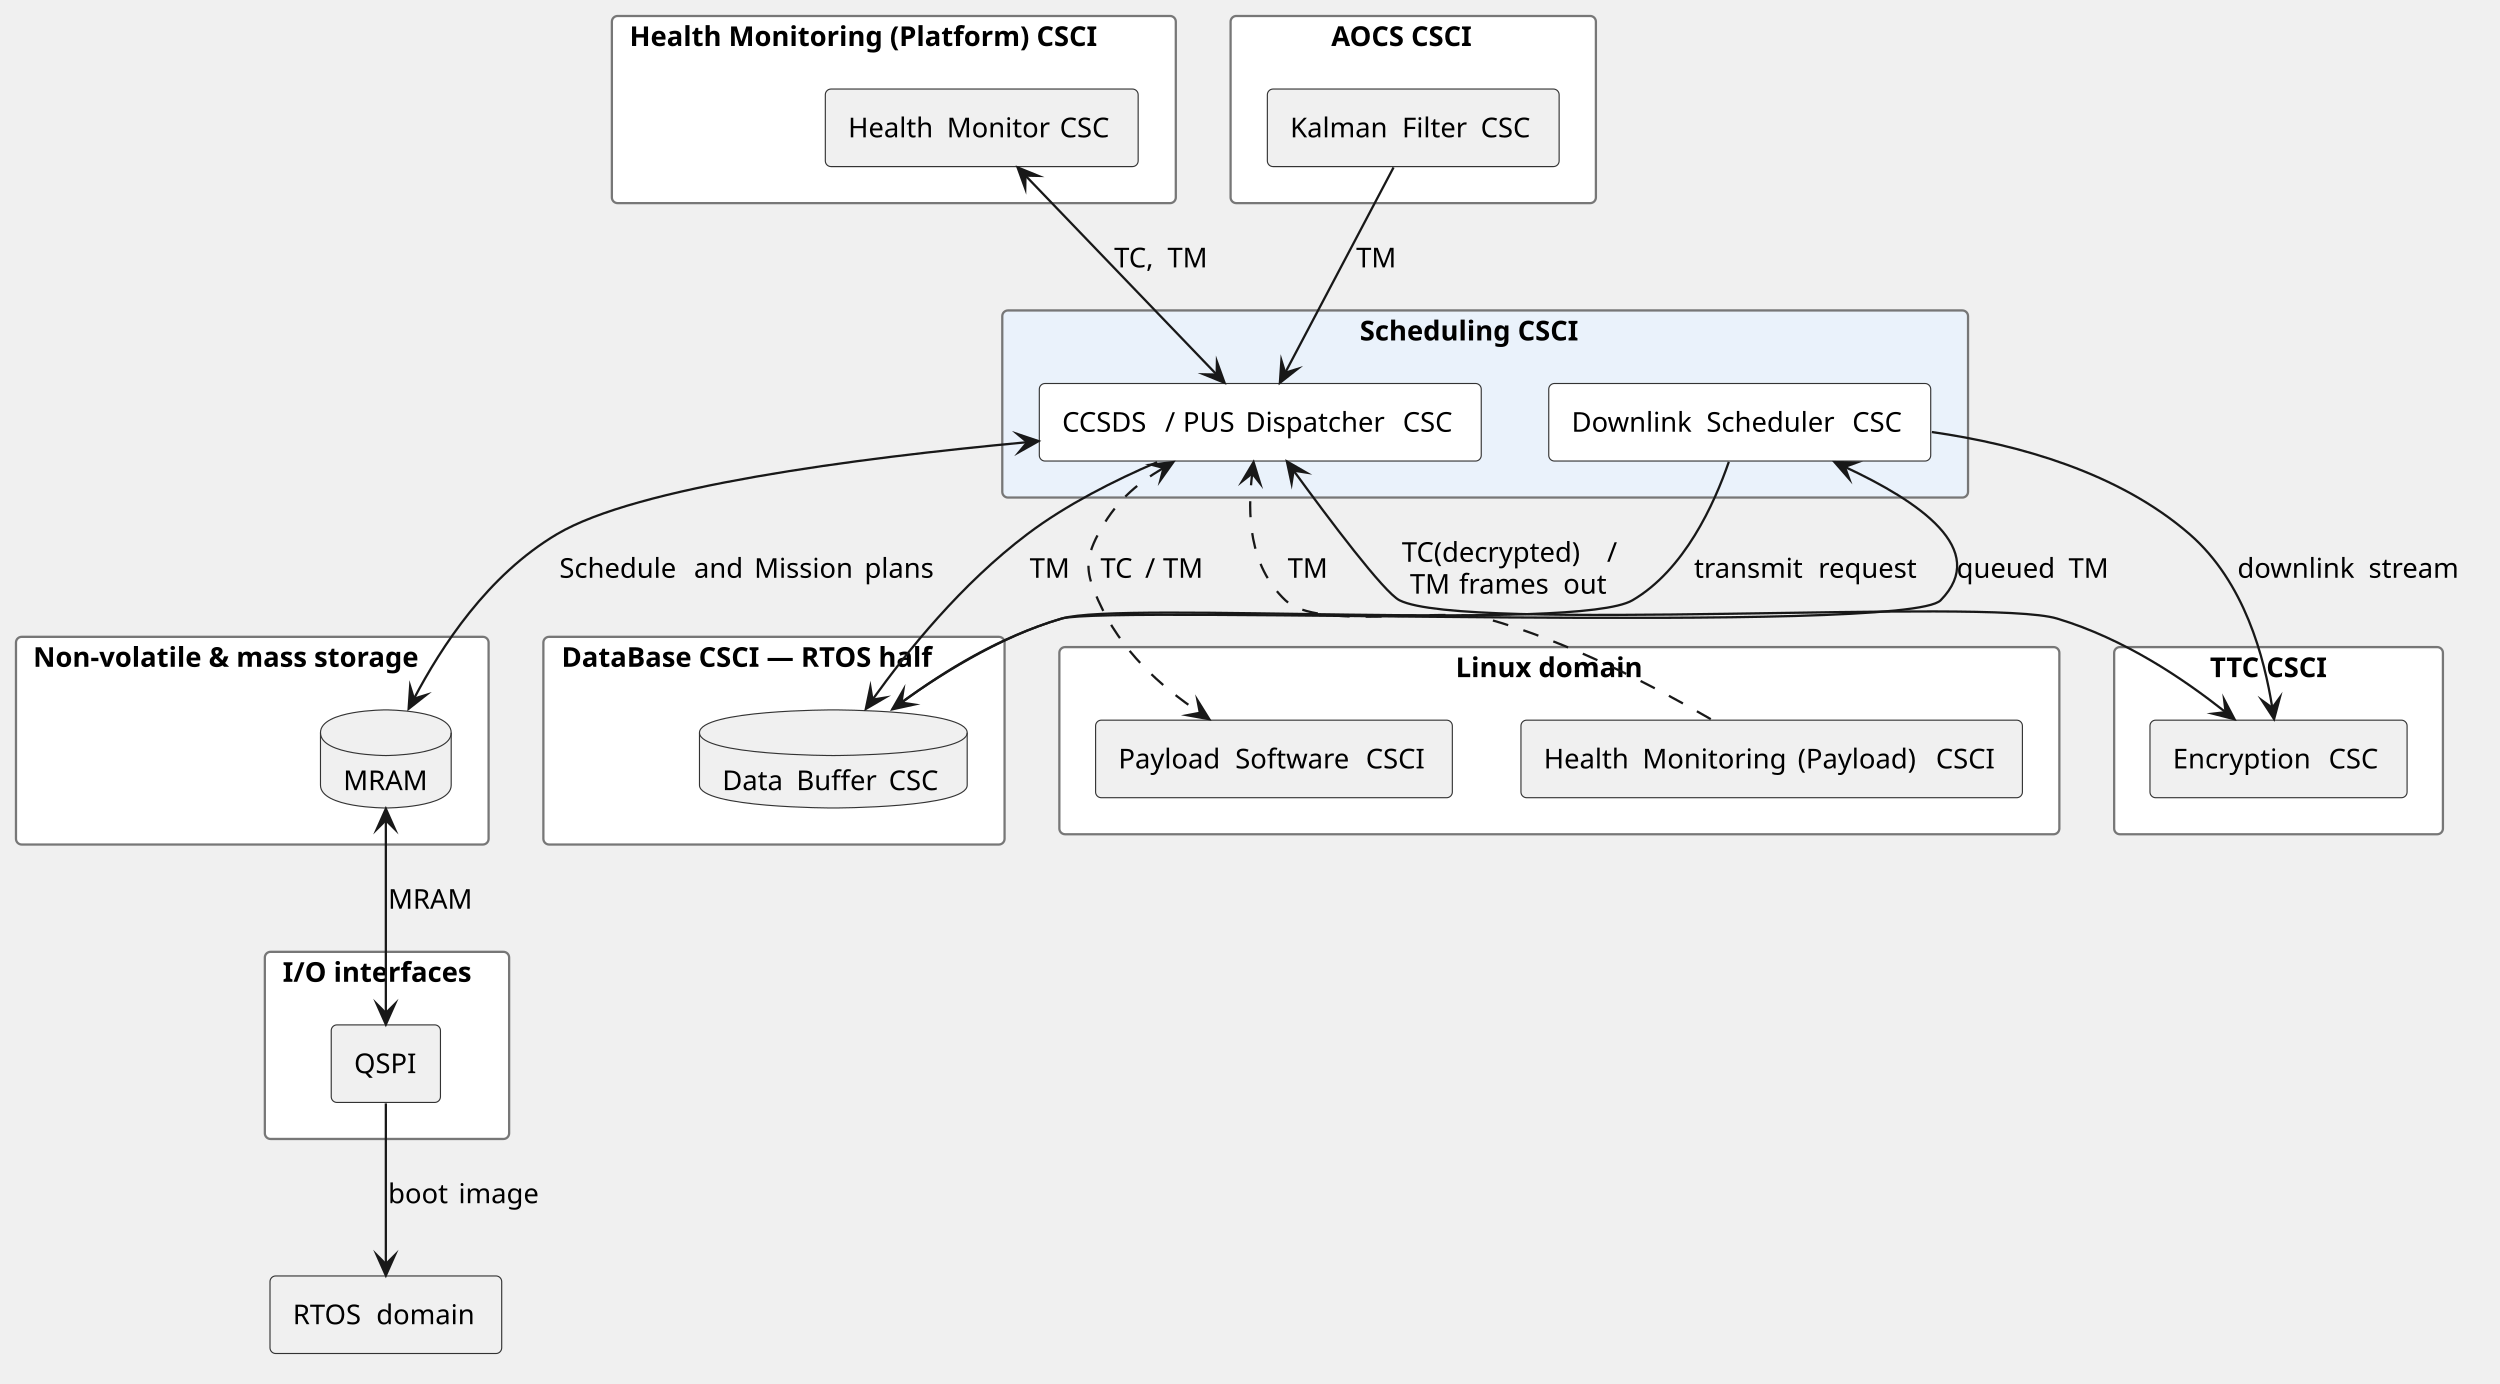
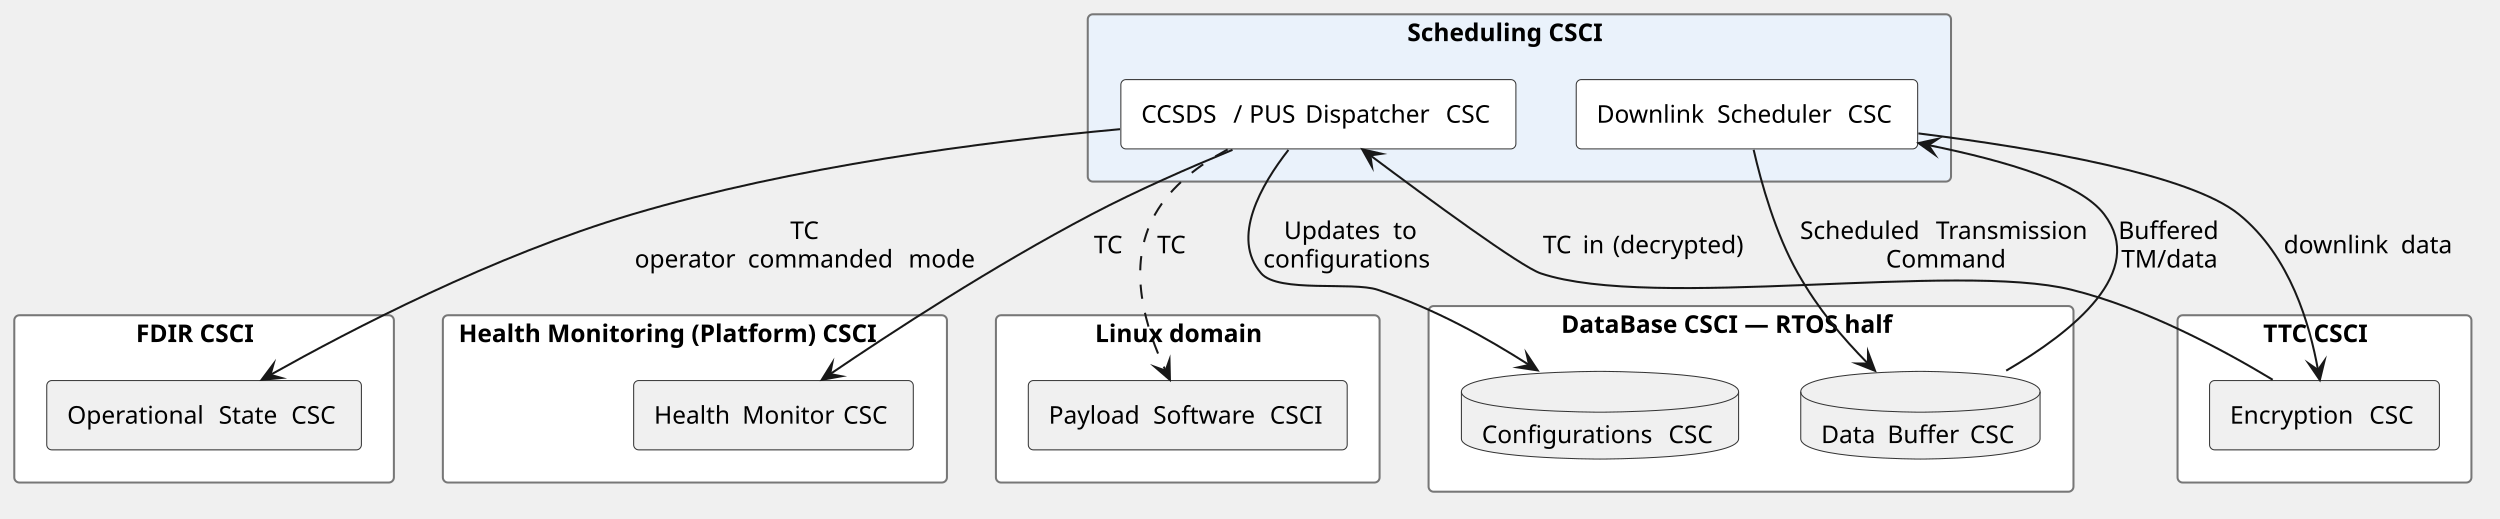
- <svg xmlns="http://www.w3.org/2000/svg" version="1.1" data-diagram-type="DESCRIPTION" style="width:1095px;height:606px;background:#FFFFFF;" width="1095px" height="606px" viewBox="0 0 1095 606" zoomAndPan="magnify" preserveAspectRatio="none" contentStyleType="text/css">
+ <svg xmlns="http://www.w3.org/2000/svg" version="1.1" data-diagram-type="DESCRIPTION" style="width:1225px;height:254px;background:#FFFFFF;" width="1225px" height="254px" viewBox="0 0 1225 254" zoomAndPan="magnify" preserveAspectRatio="none" contentStyleType="text/css">
  <defs />
  <g font-family="sans-serif" lengthAdjust="spacing">
-     <g class="cluster" data-qualified-name="SCHED" id="ent0001" data-source-line="27">
-       <rect x="439" y="135.97" width="423" height="81.96" fill="#EAF2FB" style="stroke:#777;stroke-width:1;" rx="2.5" ry="2.5" />
-       <text x="595.586" y="149.109" fill="#000" font-size="12" textLength="109.828" font-weight="700">Scheduling CSCI</text>
+     <g class="cluster" data-qualified-name="SCHED" id="ent0001" data-source-line="21">
+       <rect x="533" y="7" width="423" height="81.97" fill="#EAF2FB" style="stroke:#777;stroke-width:1;" rx="2.5" ry="2.5" />
+       <text x="689.586" y="20.139" fill="#000" font-size="12" textLength="109.828" font-weight="700">Scheduling CSCI</text>
    </g>
-     <g class="cluster" data-qualified-name="TTC" id="ent0004" data-source-line="33">
-       <rect x="926" y="283.43" width="144" height="81.97" fill="#FFF" style="stroke:#777;stroke-width:1;" rx="2.5" ry="2.5" />
-       <text x="967.962" y="296.569" fill="#000" font-size="12" textLength="60.076" font-weight="700">TTC CSCI</text>
+     <g class="cluster" data-qualified-name="TTC" id="ent0004" data-source-line="26">
+       <rect x="1067" y="154.47" width="144" height="81.97" fill="#FFF" style="stroke:#777;stroke-width:1;" rx="2.5" ry="2.5" />
+       <text x="1108.962" y="167.609" fill="#000" font-size="12" textLength="60.076" font-weight="700">TTC CSCI</text>
    </g>
-     <g class="cluster" data-qualified-name="DBRT" id="ent0006" data-source-line="36">
-       <rect x="238" y="278.93" width="202" height="90.97" fill="#FFF" style="stroke:#777;stroke-width:1;" rx="2.5" ry="2.5" />
-       <text x="245.953" y="292.069" fill="#000" font-size="12" textLength="186.094" font-weight="700">DataBase CSCI — RTOS half</text>
+     <g class="cluster" data-qualified-name="DBRT" id="ent0006" data-source-line="29">
+       <rect x="700" y="149.97" width="316" height="90.97" fill="#FFF" style="stroke:#777;stroke-width:1;" rx="2.5" ry="2.5" />
+       <text x="764.953" y="163.109" fill="#000" font-size="12" textLength="186.094" font-weight="700">DataBase CSCI — RTOS half</text>
    </g>
-     <g class="cluster" data-qualified-name="STORE" id="ent0008" data-source-line="39">
-       <rect x="7" y="278.93" width="207" height="90.97" fill="#FFF" style="stroke:#777;stroke-width:1;" rx="2.5" ry="2.5" />
-       <text x="14.529" y="292.069" fill="#000" font-size="12" textLength="191.941" font-weight="700">Non-volatile &amp; mass storage</text>
+     <g class="cluster" data-qualified-name="FDIR" id="ent0009" data-source-line="33">
+       <rect x="7" y="154.47" width="186" height="81.97" fill="#FFF" style="stroke:#777;stroke-width:1;" rx="2.5" ry="2.5" />
+       <text x="66.619" y="167.609" fill="#000" font-size="12" textLength="66.762" font-weight="700">FDIR CSCI</text>
    </g>
-     <g class="cluster" data-qualified-name="HM" id="ent0010" data-source-line="42">
-       <rect x="268" y="7" width="247" height="81.97" fill="#FFF" style="stroke:#777;stroke-width:1;" rx="2.5" ry="2.5" />
-       <text x="275.745" y="20.139" fill="#000" font-size="12" textLength="231.51" font-weight="700">Health Monitoring (Platform) CSCI</text>
+     <g class="cluster" data-qualified-name="HM" id="ent0011" data-source-line="36">
+       <rect x="217" y="154.47" width="247" height="81.97" fill="#FFF" style="stroke:#777;stroke-width:1;" rx="2.5" ry="2.5" />
+       <text x="224.745" y="167.609" fill="#000" font-size="12" textLength="231.51" font-weight="700">Health Monitoring (Platform) CSCI</text>
    </g>
-     <g class="cluster" data-qualified-name="AOCS" id="ent0012" data-source-line="45">
-       <rect x="539" y="7" width="160" height="81.97" fill="#FFF" style="stroke:#777;stroke-width:1;" rx="2.5" ry="2.5" />
-       <text x="583.082" y="20.139" fill="#000" font-size="12" textLength="71.836" font-weight="700">AOCS CSCI</text>
+     <g class="cluster" data-qualified-name="LINDOM" id="ent0013" data-source-line="39">
+       <rect x="488" y="154.47" width="188" height="81.97" fill="#FFF" style="stroke:#777;stroke-width:1;" rx="2.5" ry="2.5" />
+       <text x="536.572" y="167.609" fill="#000" font-size="12" textLength="90.855" font-weight="700">Linux domain</text>
    </g>
-     <g class="cluster" data-qualified-name="LINDOM" id="ent0014" data-source-line="48">
-       <rect x="464" y="283.43" width="438" height="81.97" fill="#FFF" style="stroke:#777;stroke-width:1;" rx="2.5" ry="2.5" />
-       <text x="637.572" y="296.569" fill="#000" font-size="12" textLength="90.855" font-weight="700">Linux domain</text>
+     <g class="entity" data-qualified-name="SCHED.CCSDS" id="ent0002" data-source-line="22">
+       <rect x="549.22" y="39" width="193.566" height="33.969" fill="#FFF" style="stroke:#333;stroke-width:0.5;" rx="2.5" ry="2.5" />
+       <text x="559.22" y="60.139" fill="#000" font-size="12" textLength="41.232">CCSDS</text>
+       <text x="600.452" y="60.139" fill="#000" font-size="12"> </text>
+       <text x="604.267" y="60.139" fill="#000" font-size="12">/</text>
+       <text x="608.31" y="60.139" fill="#000" font-size="12"> </text>
+       <text x="612.124" y="60.139" fill="#000" font-size="12" textLength="23.637">PUS</text>
+       <text x="635.761" y="60.139" fill="#000" font-size="12"> </text>
+       <text x="639.575" y="60.139" fill="#000" font-size="12" textLength="65.021">Dispatcher</text>
+       <text x="704.597" y="60.139" fill="#000" font-size="12"> </text>
+       <text x="708.411" y="60.139" fill="#000" font-size="12" textLength="24.375">CSC</text>
    </g>
-     <g class="cluster" data-qualified-name="IFACE" id="ent0017" data-source-line="52">
-       <rect x="116" y="416.9" width="107" height="81.97" fill="#FFF" style="stroke:#777;stroke-width:1;" rx="2.5" ry="2.5" />
-       <text x="123.806" y="430.039" fill="#000" font-size="12" textLength="91.389" font-weight="700">I/O interfaces</text>
+     <g class="entity" data-qualified-name="SCHED.DLSCHED" id="ent0003" data-source-line="23">
+       <rect x="772.35" y="39" width="167.305" height="33.969" fill="#FFF" style="stroke:#333;stroke-width:0.5;" rx="2.5" ry="2.5" />
+       <text x="782.35" y="60.139" fill="#000" font-size="12" textLength="55.225">Downlink</text>
+       <text x="837.575" y="60.139" fill="#000" font-size="12"> </text>
+       <text x="841.389" y="60.139" fill="#000" font-size="12" textLength="60.076">Scheduler</text>
+       <text x="901.465" y="60.139" fill="#000" font-size="12"> </text>
+       <text x="905.28" y="60.139" fill="#000" font-size="12" textLength="24.375">CSC</text>
    </g>
-     <g class="entity" data-qualified-name="SCHED.CCSDS" id="ent0002" data-source-line="28">
-       <rect x="455.22" y="167.97" width="193.566" height="33.969" fill="#FFF" style="stroke:#333;stroke-width:0.5;" rx="2.5" ry="2.5" />
-       <text x="465.22" y="189.109" fill="#000" font-size="12" textLength="41.232">CCSDS</text>
-       <text x="506.452" y="189.109" fill="#000" font-size="12"> </text>
-       <text x="510.267" y="189.109" fill="#000" font-size="12">/</text>
-       <text x="514.31" y="189.109" fill="#000" font-size="12"> </text>
-       <text x="518.124" y="189.109" fill="#000" font-size="12" textLength="23.637">PUS</text>
-       <text x="541.761" y="189.109" fill="#000" font-size="12"> </text>
-       <text x="545.575" y="189.109" fill="#000" font-size="12" textLength="65.021">Dispatcher</text>
-       <text x="610.597" y="189.109" fill="#000" font-size="12"> </text>
-       <text x="614.411" y="189.109" fill="#000" font-size="12" textLength="24.375">CSC</text>
+     <g class="entity" data-qualified-name="TTC.ENC" id="ent0005" data-source-line="27">
+       <rect x="1082.69" y="186.47" width="112.613" height="33.969" fill="#F0F0F0" style="stroke:#333;stroke-width:0.5;" rx="2.5" ry="2.5" />
+       <text x="1092.69" y="207.609" fill="#000" font-size="12" textLength="64.424">Encryption</text>
+       <text x="1157.114" y="207.609" fill="#000" font-size="12"> </text>
+       <text x="1160.928" y="207.609" fill="#000" font-size="12" textLength="24.375">CSC</text>
    </g>
-     <g class="entity" data-qualified-name="SCHED.DLSCHED" id="ent0003" data-source-line="29">
-       <rect x="678.35" y="167.97" width="167.305" height="33.969" fill="#FFF" style="stroke:#333;stroke-width:0.5;" rx="2.5" ry="2.5" />
-       <text x="688.35" y="189.109" fill="#000" font-size="12" textLength="55.225">Downlink</text>
-       <text x="743.575" y="189.109" fill="#000" font-size="12"> </text>
-       <text x="747.389" y="189.109" fill="#000" font-size="12" textLength="60.076">Scheduler</text>
-       <text x="807.465" y="189.109" fill="#000" font-size="12"> </text>
-       <text x="811.28" y="189.109" fill="#000" font-size="12" textLength="24.375">CSC</text>
+     <g class="entity" data-qualified-name="DBRT.DBUF" id="ent0007" data-source-line="30">
+       <path d="M882.37,191.97 C882.37,181.97 941,181.97 941,181.97 C941,181.97 999.63,181.97 999.63,191.97 L999.63,214.939 C999.63,224.939 941,224.939 941,224.939 C941,224.939 882.37,224.939 882.37,214.939 L882.37,191.97" style="stroke:#333;stroke-width:0.5;" fill="#F0F0F0" />
+       <path d="M882.37,191.97 C882.37,201.97 941,201.97 941,201.97 C941,201.97 999.63,201.97 999.63,191.97" style="stroke:#333;stroke-width:0.5;" fill="none" />
+       <text x="892.37" y="217.109" fill="#000" font-size="12" textLength="28.652">Data</text>
+       <text x="921.022" y="217.109" fill="#000" font-size="12"> </text>
+       <text x="924.837" y="217.109" fill="#000" font-size="12" textLength="36.604">Buffer</text>
+       <text x="961.44" y="217.109" fill="#000" font-size="12"> </text>
+       <text x="965.255" y="217.109" fill="#000" font-size="12" textLength="24.375">CSC</text>
    </g>
-     <g class="entity" data-qualified-name="TTC.ENC" id="ent0005" data-source-line="34">
-       <rect x="941.69" y="315.43" width="112.613" height="33.969" fill="#F0F0F0" style="stroke:#333;stroke-width:0.5;" rx="2.5" ry="2.5" />
-       <text x="951.69" y="336.569" fill="#000" font-size="12" textLength="64.424">Encryption</text>
-       <text x="1016.114" y="336.569" fill="#000" font-size="12"> </text>
-       <text x="1019.928" y="336.569" fill="#000" font-size="12" textLength="24.375">CSC</text>
+     <g class="entity" data-qualified-name="DBRT.CFG" id="ent0008" data-source-line="31">
+       <path d="M716.09,191.97 C716.09,181.97 784.001,181.97 784.001,181.97 C784.001,181.97 851.912,181.97 851.912,191.97 L851.912,214.939 C851.912,224.939 784.001,224.939 784.001,224.939 C784.001,224.939 716.09,224.939 716.09,214.939 L716.09,191.97" style="stroke:#333;stroke-width:0.5;" fill="#F0F0F0" />
+       <path d="M716.09,191.97 C716.09,201.97 784.001,201.97 784.001,201.97 C784.001,201.97 851.912,201.97 851.912,191.97" style="stroke:#333;stroke-width:0.5;" fill="none" />
+       <text x="726.09" y="217.109" fill="#000" font-size="12" textLength="87.633">Configurations</text>
+       <text x="813.723" y="217.109" fill="#000" font-size="12"> </text>
+       <text x="817.537" y="217.109" fill="#000" font-size="12" textLength="24.375">CSC</text>
    </g>
-     <g class="entity" data-qualified-name="DBRT.DBUF" id="ent0007" data-source-line="37">
-       <path d="M306.37,320.93 C306.37,310.93 365,310.93 365,310.93 C365,310.93 423.63,310.93 423.63,320.93 L423.63,343.899 C423.63,353.899 365,353.899 365,353.899 C365,353.899 306.37,353.899 306.37,343.899 L306.37,320.93" style="stroke:#333;stroke-width:0.5;" fill="#F0F0F0" />
-       <path d="M306.37,320.93 C306.37,330.93 365,330.93 365,330.93 C365,330.93 423.63,330.93 423.63,320.93" style="stroke:#333;stroke-width:0.5;" fill="none" />
-       <text x="316.37" y="346.069" fill="#000" font-size="12" textLength="28.652">Data</text>
-       <text x="345.022" y="346.069" fill="#000" font-size="12"> </text>
-       <text x="348.837" y="346.069" fill="#000" font-size="12" textLength="36.604">Buffer</text>
-       <text x="385.44" y="346.069" fill="#000" font-size="12"> </text>
-       <text x="389.255" y="346.069" fill="#000" font-size="12" textLength="24.375">CSC</text>
+     <g class="entity" data-qualified-name="FDIR.STATES" id="ent0010" data-source-line="34">
+       <rect x="22.91" y="186.47" width="154.174" height="33.969" fill="#F0F0F0" style="stroke:#333;stroke-width:0.5;" rx="2.5" ry="2.5" />
+       <text x="32.91" y="207.609" fill="#000" font-size="12" textLength="70.406">Operational</text>
+       <text x="103.316" y="207.609" fill="#000" font-size="12"> </text>
+       <text x="107.131" y="207.609" fill="#000" font-size="12" textLength="31.764">State</text>
+       <text x="138.894" y="207.609" fill="#000" font-size="12"> </text>
+       <text x="142.709" y="207.609" fill="#000" font-size="12" textLength="24.375">CSC</text>
    </g>
-     <g class="entity" data-qualified-name="STORE.MRAM" id="ent0009" data-source-line="40">
-       <path d="M140.37,320.93 C140.37,310.93 168.997,310.93 168.997,310.93 C168.997,310.93 197.624,310.93 197.624,320.93 L197.624,343.899 C197.624,353.899 168.997,353.899 168.997,353.899 C168.997,353.899 140.37,353.899 140.37,343.899 L140.37,320.93" style="stroke:#333;stroke-width:0.5;" fill="#F0F0F0" />
-       <path d="M140.37,320.93 C140.37,330.93 168.997,330.93 168.997,330.93 C168.997,330.93 197.624,330.93 197.624,320.93" style="stroke:#333;stroke-width:0.5;" fill="none" />
-       <text x="150.37" y="346.069" fill="#000" font-size="12" textLength="37.254">MRAM</text>
+     <g class="entity" data-qualified-name="HM.HMON" id="ent0012" data-source-line="37">
+       <rect x="310.49" y="186.47" width="137.023" height="33.969" fill="#F0F0F0" style="stroke:#333;stroke-width:0.5;" rx="2.5" ry="2.5" />
+       <text x="320.49" y="207.609" fill="#000" font-size="12" textLength="39.404">Health</text>
+       <text x="359.894" y="207.609" fill="#000" font-size="12"> </text>
+       <text x="363.709" y="207.609" fill="#000" font-size="12" textLength="45.615">Monitor</text>
+       <text x="409.324" y="207.609" fill="#000" font-size="12"> </text>
+       <text x="413.138" y="207.609" fill="#000" font-size="12" textLength="24.375">CSC</text>
    </g>
-     <g class="entity" data-qualified-name="HM.HMON" id="ent0011" data-source-line="43">
-       <rect x="361.49" y="39" width="137.023" height="33.969" fill="#F0F0F0" style="stroke:#333;stroke-width:0.5;" rx="2.5" ry="2.5" />
-       <text x="371.49" y="60.139" fill="#000" font-size="12" textLength="39.404">Health</text>
-       <text x="410.894" y="60.139" fill="#000" font-size="12"> </text>
-       <text x="414.709" y="60.139" fill="#000" font-size="12" textLength="45.615">Monitor</text>
-       <text x="460.324" y="60.139" fill="#000" font-size="12"> </text>
-       <text x="464.138" y="60.139" fill="#000" font-size="12" textLength="24.375">CSC</text>
+     <g class="entity" data-qualified-name="LINDOM.PAY" id="ent0014" data-source-line="40">
+       <rect x="503.87" y="186.47" width="156.254" height="33.969" fill="#F0F0F0" style="stroke:#333;stroke-width:0.5;" rx="2.5" ry="2.5" />
+       <text x="513.87" y="207.609" fill="#000" font-size="12" textLength="47.338">Payload</text>
+       <text x="561.208" y="207.609" fill="#000" font-size="12"> </text>
+       <text x="565.022" y="207.609" fill="#000" font-size="12" textLength="53.373">Software</text>
+       <text x="618.395" y="207.609" fill="#000" font-size="12"> </text>
+       <text x="622.21" y="207.609" fill="#000" font-size="12" textLength="27.914">CSCI</text>
    </g>
-     <g class="entity" data-qualified-name="AOCS.FILTER" id="ent0013" data-source-line="46">
-       <rect x="555.1" y="39" width="127.801" height="33.969" fill="#F0F0F0" style="stroke:#333;stroke-width:0.5;" rx="2.5" ry="2.5" />
-       <text x="565.1" y="60.139" fill="#000" font-size="12" textLength="45.205">Kalman</text>
-       <text x="610.305" y="60.139" fill="#000" font-size="12"> </text>
-       <text x="614.12" y="60.139" fill="#000" font-size="12" textLength="30.592">Filter</text>
-       <text x="644.711" y="60.139" fill="#000" font-size="12"> </text>
-       <text x="648.526" y="60.139" fill="#000" font-size="12" textLength="24.375">CSC</text>
+     <g class="link" data-entity-1="ent0005" data-entity-2="ent0002" id="lnk15" data-source-line="43" data-link-type="dependency">
+       <path d="M1113.62,186.08 C1089.39,171.44 1051.27,150.94 1015,141.97 C958.88,128.1 809.82,152.31 755,133.97 C745.22,130.7 700.354,97.755 671.474,76.155" style="stroke:#181818;stroke-width:1;" fill="none" id="ENC-to-CCSDS" />
+       <polygon points="667.47,73.16,672.281,81.754,671.474,76.155,677.073,75.347,667.47,73.16" fill="#181818" style="stroke:#181818;stroke-width:1;stroke-linejoin:miter;stroke-miterlimit:10;" />
+       <text x="756" y="124.109" fill="#000" font-size="12" textLength="15.709">TC</text>
+       <text x="771.709" y="124.109" fill="#000" font-size="12"> </text>
+       <text x="775.523" y="124.109" fill="#000" font-size="12" textLength="10.939">in</text>
+       <text x="786.463" y="124.109" fill="#000" font-size="12"> </text>
+       <text x="790.277" y="124.109" fill="#000" font-size="12" textLength="70.318">(decrypted)</text>
    </g>
-     <g class="entity" data-qualified-name="LINDOM.PHM" id="ent0015" data-source-line="49">
-       <rect x="666.18" y="315.43" width="219.635" height="33.969" fill="#F0F0F0" style="stroke:#333;stroke-width:0.5;" rx="2.5" ry="2.5" />
-       <text x="676.18" y="336.569" fill="#000" font-size="12" textLength="39.404">Health</text>
-       <text x="715.584" y="336.569" fill="#000" font-size="12"> </text>
-       <text x="719.399" y="336.569" fill="#000" font-size="12" textLength="64.172">Monitoring</text>
-       <text x="783.571" y="336.569" fill="#000" font-size="12"> </text>
-       <text x="787.385" y="336.569" fill="#000" font-size="12" textLength="56.701">(Payload)</text>
-       <text x="844.086" y="336.569" fill="#000" font-size="12"> </text>
-       <text x="847.901" y="336.569" fill="#000" font-size="12" textLength="27.914">CSCI</text>
+     <g class="link" data-entity-1="ent0003" data-entity-2="ent0005" id="lnk16" data-source-line="44" data-link-type="dependency">
+       <path d="M940,65.37 C999.6,72.84 1073.08,85.62 1097,104.97 C1122.36,125.49 1131.838,159.32 1135.818,181.28" style="stroke:#181818;stroke-width:1;" fill="none" id="DLSCHED-to-ENC" />
+       <polygon points="1136.71,186.2,1139.041,176.631,1135.818,181.28,1131.169,178.058,1136.71,186.2" fill="#181818" style="stroke:#181818;stroke-width:1;stroke-linejoin:miter;stroke-miterlimit:10;" />
+       <text x="1119" y="124.109" fill="#000" font-size="12" textLength="53.602">downlink</text>
+       <text x="1172.602" y="124.109" fill="#000" font-size="12"> </text>
+       <text x="1176.416" y="124.109" fill="#000" font-size="12" textLength="27.029">data</text>
    </g>
-     <g class="entity" data-qualified-name="LINDOM.PAY" id="ent0016" data-source-line="50">
-       <rect x="479.87" y="315.43" width="156.254" height="33.969" fill="#F0F0F0" style="stroke:#333;stroke-width:0.5;" rx="2.5" ry="2.5" />
-       <text x="489.87" y="336.569" fill="#000" font-size="12" textLength="47.338">Payload</text>
-       <text x="537.208" y="336.569" fill="#000" font-size="12"> </text>
-       <text x="541.022" y="336.569" fill="#000" font-size="12" textLength="53.373">Software</text>
-       <text x="594.395" y="336.569" fill="#000" font-size="12"> </text>
-       <text x="598.21" y="336.569" fill="#000" font-size="12" textLength="27.914">CSCI</text>
+     <g class="link" data-entity-1="ent0003" data-entity-2="ent0007" id="lnk17" data-source-line="45" data-link-type="dependency">
+       <path d="M859.29,73.4 C862.99,89.55 869.96,114.55 881,133.97 C891.07,151.7 902.721,165.388 915.281,178.138" style="stroke:#181818;stroke-width:1;" fill="none" id="DLSCHED-to-DBUF" />
+       <polygon points="918.79,181.7,915.324,172.481,915.281,178.138,909.624,178.096,918.79,181.7" fill="#181818" style="stroke:#181818;stroke-width:1;stroke-linejoin:miter;stroke-miterlimit:10;" />
+       <text x="882" y="117.109" fill="#000" font-size="12" textLength="62.76">Scheduled</text>
+       <text x="944.76" y="117.109" fill="#000" font-size="12"> </text>
+       <text x="948.574" y="117.109" fill="#000" font-size="12" textLength="79.283">Transmission</text>
+       <text x="924.091" y="131.077" fill="#000" font-size="12" textLength="61.676">Command</text>
    </g>
-     <g class="entity" data-qualified-name="IFACE.QSPI" id="ent0018" data-source-line="53">
-       <rect x="145.08" y="448.9" width="47.838" height="33.969" fill="#F0F0F0" style="stroke:#333;stroke-width:0.5;" rx="2.5" ry="2.5" />
-       <text x="155.08" y="470.039" fill="#000" font-size="12" textLength="27.838">QSPI</text>
+     <g class="link" data-entity-1="ent0007" data-entity-2="ent0003" id="lnk18" data-source-line="46" data-link-type="dependency">
+       <path d="M983.04,181.61 C1015.81,162.53 1052.44,133.08 1031,104.97 C1019.35,89.69 983.949,79.082 944.969,71.112" style="stroke:#181818;stroke-width:1;" fill="none" id="DBUF-to-DLSCHED" />
+       <polygon points="940.07,70.11,948.086,75.832,944.969,71.112,949.689,67.994,940.07,70.11" fill="#181818" style="stroke:#181818;stroke-width:1;stroke-linejoin:miter;stroke-miterlimit:10;" />
+       <text x="1038" y="117.109" fill="#000" font-size="12" textLength="51.604">Buffered</text>
+       <text x="1039.424" y="131.077" fill="#000" font-size="12" textLength="48.756">TM/data</text>
    </g>
-     <g class="entity" data-qualified-name="RTOSDOM" id="ent0019" data-source-line="55">
-       <rect x="118.26" y="558.87" width="101.486" height="33.969" fill="#F0F0F0" style="stroke:#333;stroke-width:0.5;" rx="2.5" ry="2.5" />
-       <text x="128.26" y="580.009" fill="#000" font-size="12" textLength="32.73">RTOS</text>
-       <text x="160.99" y="580.009" fill="#000" font-size="12"> </text>
-       <text x="164.805" y="580.009" fill="#000" font-size="12" textLength="44.941">domain</text>
+     <g class="link" data-entity-1="ent0002" data-entity-2="ent0008" id="lnk19" data-source-line="47" data-link-type="dependency">
+       <path d="M631.33,73.47 C618.11,90.37 602.88,116.58 618,133.97 C626.39,143.62 662.87,137.91 675,141.97 C703.12,151.38 728.145,165.351 749.245,178.811" style="stroke:#181818;stroke-width:1;" fill="none" id="CCSDS-to-CFG" />
+       <polygon points="753.46,181.5,748.024,173.287,749.245,178.811,743.721,180.032,753.46,181.5" fill="#181818" style="stroke:#181818;stroke-width:1;stroke-linejoin:miter;stroke-miterlimit:10;" />
+       <text x="629.14" y="117.109" fill="#000" font-size="12" textLength="49.711">Updates</text>
+       <text x="678.851" y="117.109" fill="#000" font-size="12"> </text>
+       <text x="682.665" y="117.109" fill="#000" font-size="12" textLength="12.047">to</text>
+       <text x="619" y="131.077" fill="#000" font-size="12" textLength="85.852">configurations</text>
    </g>
-     <g class="link" data-entity-1="ent0005" data-entity-2="ent0002" id="lnk20" data-source-line="58" data-link-type="dependency">
-       <path d="M974.807,311.93 C956.257,297.27 930.64,279.87 901,270.93 C870.35,261.7 641.62,277.27 613,262.93 C606.21,259.54 582.317,227.679 566.597,206.129" style="stroke:#181818;stroke-width:1;" fill="none" id="ENC-CCSDS" />
-       <polygon points="978.73,315.03,974.149,306.311,974.807,311.93,969.189,312.588,978.73,315.03" fill="#181818" style="stroke:#181818;stroke-width:1;stroke-linejoin:miter;stroke-miterlimit:10;" />
-       <polygon points="563.65,202.09,565.722,211.718,566.597,206.129,572.186,207.004,563.65,202.09" fill="#181818" style="stroke:#181818;stroke-width:1;stroke-linejoin:miter;stroke-miterlimit:10;" />
-       <text x="614" y="246.069" fill="#000" font-size="12" textLength="86.027">TC(decrypted)</text>
-       <text x="700.027" y="246.069" fill="#000" font-size="12"> </text>
-       <text x="703.842" y="246.069" fill="#000" font-size="12">/</text>
-       <text x="617.542" y="260.037" fill="#000" font-size="12" textLength="17.684">TM</text>
-       <text x="635.226" y="260.037" fill="#000" font-size="12"> </text>
-       <text x="639.04" y="260.037" fill="#000" font-size="12" textLength="41.836">frames</text>
-       <text x="680.876" y="260.037" fill="#000" font-size="12"> </text>
-       <text x="684.69" y="260.037" fill="#000" font-size="12" textLength="19.652">out</text>
+     <g class="link" data-entity-1="ent0002" data-entity-2="ent0010" id="lnk20" data-source-line="48" data-link-type="dependency">
+       <path d="M548.81,63.3 C480.84,69.54 388.53,81.69 310,104.97 C241.79,125.19 171.871,161.604 132.531,183.664" style="stroke:#181818;stroke-width:1;" fill="none" id="CCSDS-to-STATES" />
+       <polygon points="128.17,186.11,137.976,185.197,132.531,183.664,134.064,178.219,128.17,186.11" fill="#181818" style="stroke:#181818;stroke-width:1;stroke-linejoin:miter;stroke-miterlimit:10;" />
+       <text x="387.228" y="117.109" fill="#000" font-size="12" textLength="15.709">TC</text>
+       <text x="311" y="131.077" fill="#000" font-size="12" textLength="51.609">operator</text>
+       <text x="362.609" y="131.077" fill="#000" font-size="12"> </text>
+       <text x="366.424" y="131.077" fill="#000" font-size="12" textLength="74.895">commanded</text>
+       <text x="441.318" y="131.077" fill="#000" font-size="12"> </text>
+       <text x="445.133" y="131.077" fill="#000" font-size="12" textLength="34.031">mode</text>
    </g>
-     <g class="link" data-entity-1="ent0003" data-entity-2="ent0005" id="lnk21" data-source-line="59" data-link-type="dependency">
-       <path d="M846.14,189.23 C884.44,194.71 928.02,207.06 959,233.93 C983.23,254.96 991.795,288.212 995.265,310.032" style="stroke:#181818;stroke-width:1;" fill="none" id="DLSCHED-to-ENC" />
-       <polygon points="996.05,314.97,998.587,305.453,995.265,310.032,990.686,306.71,996.05,314.97" fill="#181818" style="stroke:#181818;stroke-width:1;stroke-linejoin:miter;stroke-miterlimit:10;" />
-       <text x="980" y="253.069" fill="#000" font-size="12" textLength="53.602">downlink</text>
-       <text x="1033.602" y="253.069" fill="#000" font-size="12"> </text>
-       <text x="1037.416" y="253.069" fill="#000" font-size="12" textLength="42.316">stream</text>
+     <g class="link" data-entity-1="ent0002" data-entity-2="ent0012" id="lnk21" data-source-line="49" data-link-type="dependency">
+       <path d="M603.93,73.42 C582.88,82.08 557.22,93.31 535,104.97 C486.36,130.5 436.797,162.922 406.787,183.292" style="stroke:#181818;stroke-width:1;" fill="none" id="CCSDS-to-HMON" />
+       <polygon points="402.65,186.1,412.343,184.355,406.787,183.292,407.85,177.736,402.65,186.1" fill="#181818" style="stroke:#181818;stroke-width:1;stroke-linejoin:miter;stroke-miterlimit:10;" />
+       <text x="536" y="124.109" fill="#000" font-size="12" textLength="15.709">TC</text>
    </g>
-     <g class="link" data-entity-1="ent0002" data-entity-2="ent0007" id="lnk22" data-source-line="60" data-link-type="dependency">
-       <path d="M506.82,202.42 C488.24,210.38 467.1,221.02 450,233.93 C420.97,255.85 397.559,285.011 382.139,306.451" style="stroke:#181818;stroke-width:1;" fill="none" id="CCSDS-to-DBUF" />
-       <polygon points="379.22,310.51,387.722,305.539,382.139,306.451,381.228,300.868,379.22,310.51" fill="#181818" style="stroke:#181818;stroke-width:1;stroke-linejoin:miter;stroke-miterlimit:10;" />
-       <text x="451" y="253.069" fill="#000" font-size="12" textLength="17.684">TM</text>
-     </g>
-     <g class="link" data-entity-1="ent0003" data-entity-2="ent0007" id="lnk23" data-source-line="61" data-link-type="dependency">
-       <path d="M757.22,202.29 C750.87,220.68 737.73,249.69 715,262.93 C690.98,276.92 491.65,263.04 465,270.93 C437.57,279.06 414.05,293.621 394.83,307.731" style="stroke:#181818;stroke-width:1;" fill="none" id="DLSCHED-to-DBUF" />
-       <polygon points="390.8,310.69,400.422,308.588,394.83,307.731,395.688,302.14,390.8,310.69" fill="#181818" style="stroke:#181818;stroke-width:1;stroke-linejoin:miter;stroke-miterlimit:10;" />
-       <text x="742" y="253.069" fill="#000" font-size="12" textLength="50.578">transmit</text>
-       <text x="792.578" y="253.069" fill="#000" font-size="12"> </text>
-       <text x="796.393" y="253.069" fill="#000" font-size="12" textLength="45.879">request</text>
-     </g>
-     <g class="link" data-entity-1="ent0007" data-entity-2="ent0003" id="lnk24" data-source-line="62" data-link-type="dependency">
-       <path d="M390.78,310.59 C409.98,296.44 437.52,278.91 465,270.93 C485.55,264.97 835.03,278.22 850,262.93 C871.8,240.67 840.353,219.54 808.043,204.5" style="stroke:#181818;stroke-width:1;" fill="none" id="DBUF-to-DLSCHED" />
-       <polygon points="803.51,202.39,809.981,209.814,808.043,204.5,813.357,202.562,803.51,202.39" fill="#181818" style="stroke:#181818;stroke-width:1;stroke-linejoin:miter;stroke-miterlimit:10;" />
-       <text x="857" y="253.069" fill="#000" font-size="12" textLength="45.211">queued</text>
-       <text x="902.211" y="253.069" fill="#000" font-size="12"> </text>
-       <text x="906.025" y="253.069" fill="#000" font-size="12" textLength="17.684">TM</text>
-     </g>
-     <g class="link" data-entity-1="ent0002" data-entity-2="ent0009" id="lnk25" data-source-line="63" data-link-type="dependency">
-       <path d="M449.912,193.676 C373.352,200.836 278.86,213.28 244,233.93 C213.5,252 193.354,283.208 181.314,306.018" style="stroke:#181818;stroke-width:1;" fill="none" id="CCSDS-MRAM" />
-       <polygon points="454.89,193.21,445.557,190.065,449.912,193.676,446.302,198.031,454.89,193.21" fill="#181818" style="stroke:#181818;stroke-width:1;stroke-linejoin:miter;stroke-miterlimit:10;" />
-       <polygon points="178.98,310.44,186.719,304.348,181.314,306.018,179.644,300.614,178.98,310.44" fill="#181818" style="stroke:#181818;stroke-width:1;stroke-linejoin:miter;stroke-miterlimit:10;" />
-       <text x="245" y="253.069" fill="#000" font-size="12" textLength="55.143">Schedule</text>
-       <text x="300.143" y="253.069" fill="#000" font-size="12"> </text>
-       <text x="303.957" y="253.069" fill="#000" font-size="12" textLength="22.576">and</text>
-       <text x="326.533" y="253.069" fill="#000" font-size="12"> </text>
-       <text x="330.348" y="253.069" fill="#000" font-size="12" textLength="44.473">Mission</text>
-       <text x="374.82" y="253.069" fill="#000" font-size="12"> </text>
-       <text x="378.635" y="253.069" fill="#000" font-size="12" textLength="32.162">plans</text>
-     </g>
-     <g class="link" data-entity-1="ent0011" data-entity-2="ent0002" id="lnk26" data-source-line="64" data-link-type="dependency">
-       <path d="M449.165,76.925 C472.595,101.305 509.506,139.725 532.896,164.065" style="stroke:#181818;stroke-width:1;" fill="none" id="HMON-CCSDS" />
-       <polygon points="445.7,73.32,449.052,82.581,449.165,76.925,454.82,77.037,445.7,73.32" fill="#181818" style="stroke:#181818;stroke-width:1;stroke-linejoin:miter;stroke-miterlimit:10;" />
-       <polygon points="536.36,167.67,533.008,158.409,532.896,164.065,527.24,163.952,536.36,167.67" fill="#181818" style="stroke:#181818;stroke-width:1;stroke-linejoin:miter;stroke-miterlimit:10;" />
-       <text x="488" y="117.109" fill="#000" font-size="12" textLength="19.523">TC,</text>
-       <text x="507.523" y="117.109" fill="#000" font-size="12"> </text>
-       <text x="511.338" y="117.109" fill="#000" font-size="12" textLength="17.684">TM</text>
-     </g>
-     <g class="link" data-entity-1="ent0013" data-entity-2="ent0002" id="lnk27" data-source-line="65" data-link-type="dependency">
-       <path d="M610.38,73.32 C597.51,97.7 575.763,138.908 562.923,163.248" style="stroke:#181818;stroke-width:1;" fill="none" id="FILTER-to-CCSDS" />
-       <polygon points="560.59,167.67,568.327,161.576,562.923,163.248,561.251,157.843,560.59,167.67" fill="#181818" style="stroke:#181818;stroke-width:1;stroke-linejoin:miter;stroke-miterlimit:10;" />
-       <text x="594" y="117.109" fill="#000" font-size="12" textLength="17.684">TM</text>
-     </g>
-     <g class="link" data-entity-1="ent0015" data-entity-2="ent0002" id="lnk28" data-source-line="66" data-link-type="dependency">
-       <path d="M749.32,314.99 C724.74,300.73 686.78,280.86 651,270.93 C632.08,265.68 577.24,276.46 563,262.93 C546.85,247.59 546.356,225.005 548.466,207.365" style="stroke:#181818;stroke-width:1;stroke-dasharray:7,7;" fill="none" id="PHM-to-CCSDS" />
-       <polygon points="549.06,202.4,544.019,210.861,548.466,207.365,551.963,211.811,549.06,202.4" fill="#181818" style="stroke:#181818;stroke-width:1;stroke-linejoin:miter;stroke-miterlimit:10;" />
-       <text x="564" y="253.069" fill="#000" font-size="12" textLength="17.684">TM</text>
-     </g>
-     <g class="link" data-entity-1="ent0002" data-entity-2="ent0016" id="lnk29" data-source-line="67" data-link-type="dependency">
-       <path d="M509.629,204.929 C496.789,212.539 488.19,220.4 481,233.93 C474.95,245.32 475.72,251.18 481,262.93 C490.96,285.13 507.932,300.263 525.532,312.203" style="stroke:#181818;stroke-width:1;stroke-dasharray:7,7;" fill="none" id="CCSDS-PAY" />
-       <polygon points="513.93,202.38,504.148,203.528,509.629,204.929,508.227,210.41,513.93,202.38" fill="#181818" style="stroke:#181818;stroke-width:1;stroke-linejoin:miter;stroke-miterlimit:10;" />
-       <polygon points="529.67,315.01,524.468,306.647,525.532,312.203,519.977,313.267,529.67,315.01" fill="#181818" style="stroke:#181818;stroke-width:1;stroke-linejoin:miter;stroke-miterlimit:10;" />
-       <text x="482" y="253.069" fill="#000" font-size="12" textLength="15.709">TC</text>
-       <text x="497.709" y="253.069" fill="#000" font-size="12"> </text>
-       <text x="501.523" y="253.069" fill="#000" font-size="12">/</text>
-       <text x="505.566" y="253.069" fill="#000" font-size="12"> </text>
-       <text x="509.381" y="253.069" fill="#000" font-size="12" textLength="17.684">TM</text>
-     </g>
-     <g class="link" data-entity-1="ent0009" data-entity-2="ent0018" id="lnk30" data-source-line="68" data-link-type="dependency">
-       <path d="M169,359.25 C169,385.46 169,419.91 169,443.71" style="stroke:#181818;stroke-width:1;" fill="none" id="MRAM-QSPI" />
-       <polygon points="169,354.25,165,363.25,169,359.25,173,363.25,169,354.25" fill="#181818" style="stroke:#181818;stroke-width:1;stroke-linejoin:miter;stroke-miterlimit:10;" />
-       <polygon points="169,448.71,173,439.71,169,443.71,165,439.71,169,448.71" fill="#181818" style="stroke:#181818;stroke-width:1;stroke-linejoin:miter;stroke-miterlimit:10;" />
-       <text x="170" y="398.039" fill="#000" font-size="12" textLength="37.254">MRAM</text>
-     </g>
-     <g class="link" data-entity-1="ent0018" data-entity-2="ent0019" id="lnk31" data-source-line="69" data-link-type="dependency">
-       <path d="M169,483.29 C169,503.7 169,533.34 169,553.66" style="stroke:#181818;stroke-width:1;" fill="none" id="QSPI-to-RTOSDOM" />
-       <polygon points="169,558.66,173,549.66,169,553.66,165,549.66,169,558.66" fill="#181818" style="stroke:#181818;stroke-width:1;stroke-linejoin:miter;stroke-miterlimit:10;" />
-       <text x="170" y="527.009" fill="#000" font-size="12" textLength="27.006">boot</text>
-       <text x="197.006" y="527.009" fill="#000" font-size="12"> </text>
-       <text x="200.82" y="527.009" fill="#000" font-size="12" textLength="37.377">image</text>
+     <g class="link" data-entity-1="ent0002" data-entity-2="ent0014" id="lnk22" data-source-line="50" data-link-type="dependency">
+       <path d="M601.55,73.25 C587.65,80.68 573.9,91.02 566,104.97 C551.46,130.64 561.547,161.298 571.137,181.628" style="stroke:#181818;stroke-width:1;stroke-dasharray:7,7;" fill="none" id="CCSDS-to-PAY" />
+       <polygon points="573.27,186.15,573.048,176.304,571.137,181.628,565.813,179.717,573.27,186.15" fill="#181818" style="stroke:#181818;stroke-width:1;stroke-linejoin:miter;stroke-miterlimit:10;" />
+       <text x="567" y="124.109" fill="#000" font-size="12" textLength="15.709">TC</text>
    </g>
  </g>
</svg>
